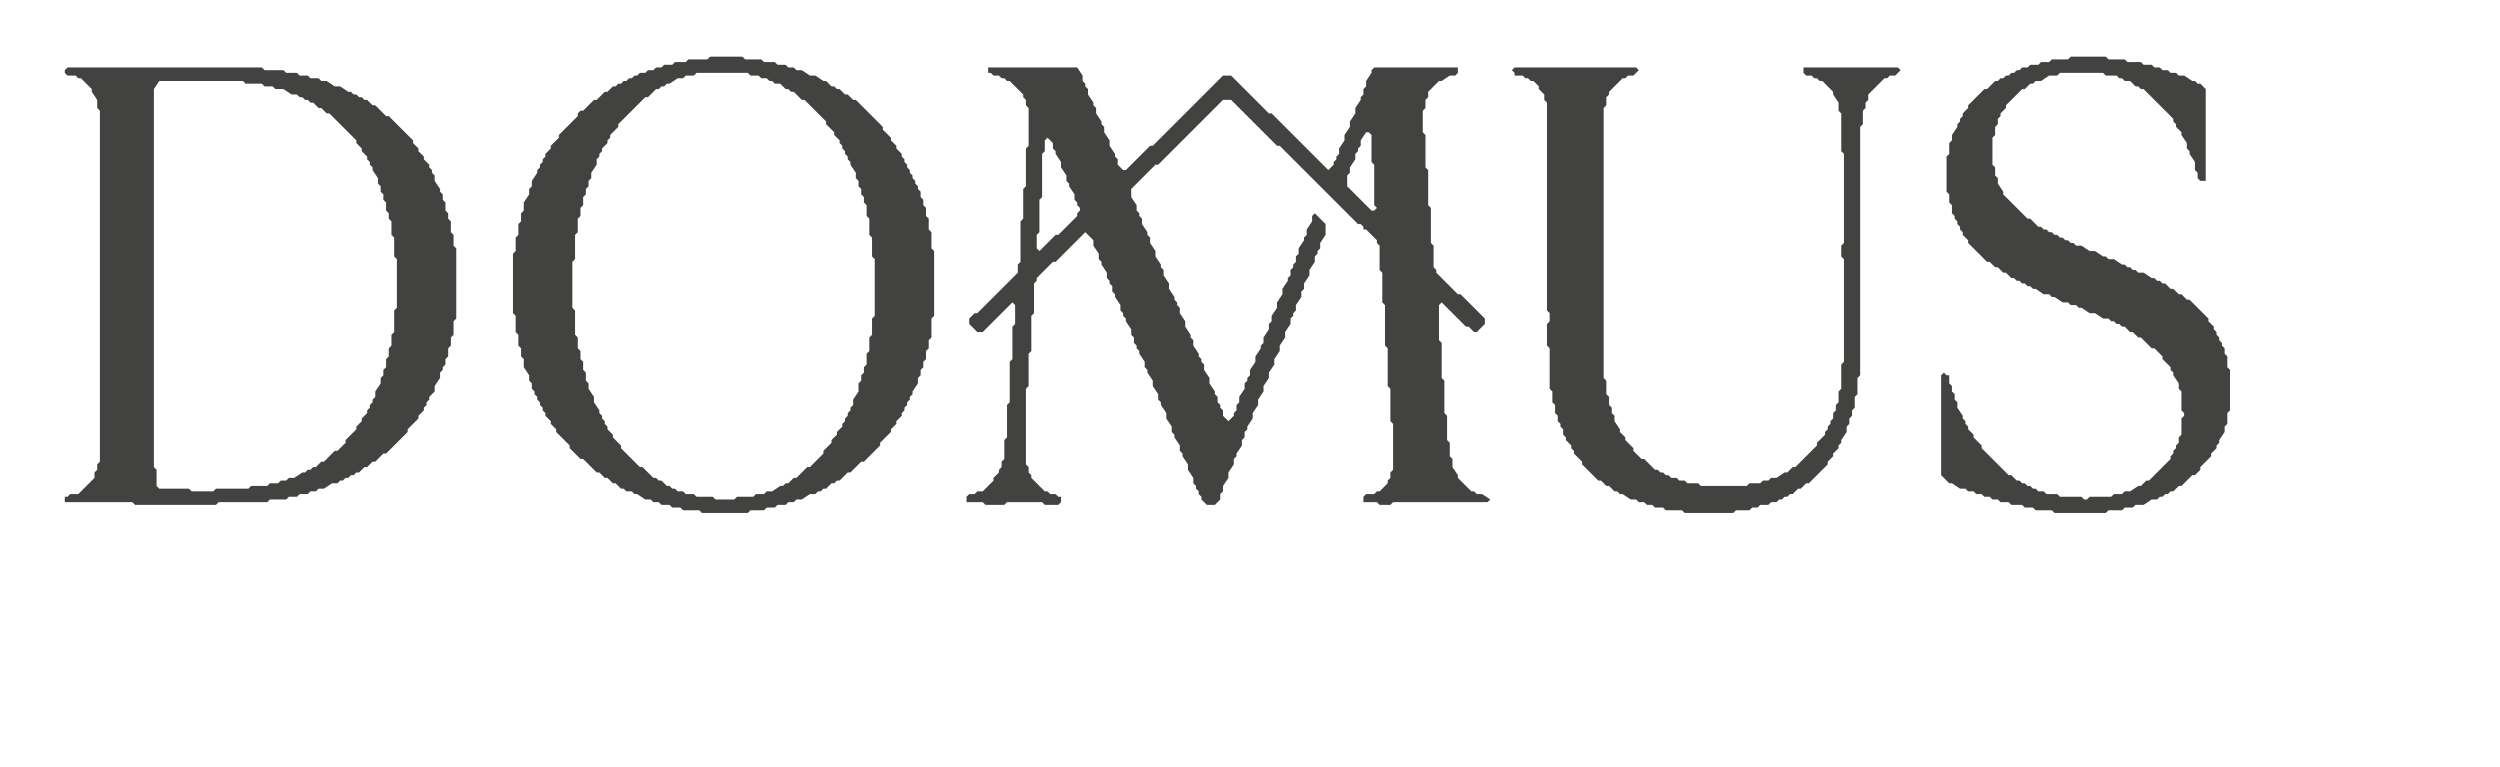
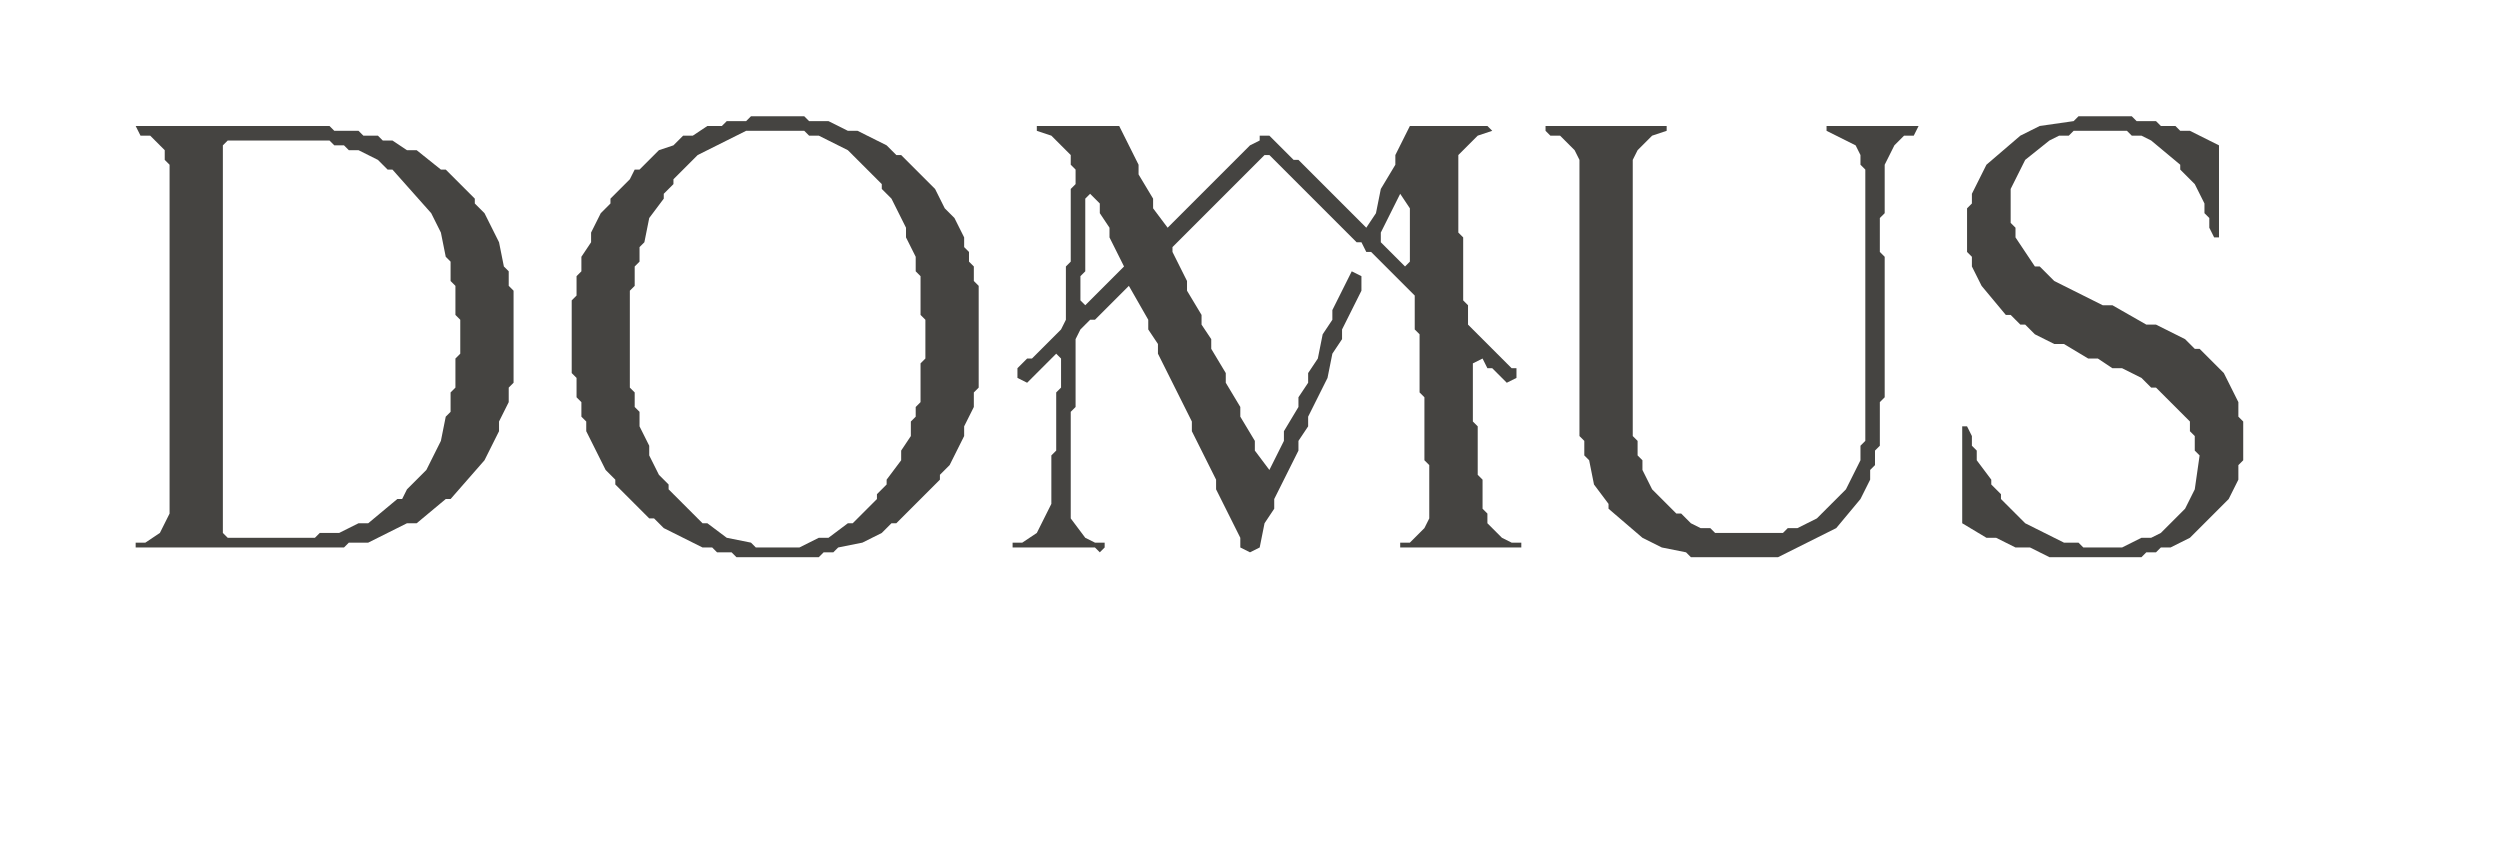
- <svg xmlns="http://www.w3.org/2000/svg" viewBox="0 0 926 284" width="926" height="284" role="img" aria-label="DOMUS logo">
-   <path d="M 388.00 51.00 L 390.00 53.00 L 390.00 55.00 L 391.00 56.00 L 391.00 57.00 L 393.00 60.00 L 393.00 62.00 L 395.00 65.00 L 395.00 67.00 L 396.00 68.00 L 396.00 69.00 L 398.00 72.00 L 398.00 74.00 L 399.00 75.00 L 399.00 76.00 L 400.00 77.00 L 400.00 78.00 L 399.00 79.00 L 399.00 80.00 L 392.00 87.00 L 391.00 87.00 L 385.00 93.00 L 384.00 92.00 L 384.00 87.00 L 385.00 86.00 L 385.00 74.00 L 386.00 73.00 L 386.00 57.00 L 387.00 56.00 L 387.00 52.00 Z M 506.00 49.00 L 507.00 49.00 L 508.00 50.00 L 508.00 60.00 L 509.00 61.00 L 509.00 76.00 L 510.00 77.00 L 509.00 78.00 L 508.00 78.00 L 499.00 69.00 L 499.00 65.00 L 500.00 64.00 L 500.00 62.00 L 502.00 59.00 L 502.00 57.00 L 503.00 56.00 L 503.00 55.00 L 504.00 54.00 L 504.00 52.00 Z M 59.00 30.00 L 90.00 30.00 L 91.00 31.00 L 97.00 31.00 L 98.00 32.00 L 101.00 32.00 L 102.00 33.00 L 105.00 33.00 L 108.00 35.00 L 110.00 35.00 L 111.00 36.00 L 112.00 36.00 L 113.00 37.00 L 114.00 37.00 L 115.00 38.00 L 116.00 38.00 L 118.00 40.00 L 119.00 40.00 L 121.00 42.00 L 122.00 42.00 L 132.00 52.00 L 132.00 53.00 L 134.00 55.00 L 134.00 56.00 L 136.00 58.00 L 136.00 59.00 L 137.00 60.00 L 137.00 61.00 L 138.00 62.00 L 138.00 63.00 L 140.00 66.00 L 140.00 68.00 L 141.00 69.00 L 141.00 71.00 L 142.00 72.00 L 142.00 74.00 L 143.00 75.00 L 143.00 78.00 L 144.00 79.00 L 144.00 81.00 L 145.00 82.00 L 145.00 87.00 L 146.00 88.00 L 146.00 95.00 L 147.00 96.00 L 147.00 114.00 L 146.00 115.00 L 146.00 123.00 L 145.00 124.00 L 145.00 128.00 L 144.00 129.00 L 144.00 132.00 L 143.00 133.00 L 143.00 136.00 L 142.00 137.00 L 142.00 139.00 L 141.00 140.00 L 141.00 142.00 L 139.00 145.00 L 139.00 147.00 L 138.00 148.00 L 138.00 149.00 L 137.00 150.00 L 137.00 151.00 L 136.00 152.00 L 136.00 153.00 L 134.00 155.00 L 134.00 156.00 L 132.00 158.00 L 132.00 159.00 L 128.00 163.00 L 128.00 164.00 L 125.00 167.00 L 124.00 167.00 L 120.00 171.00 L 119.00 171.00 L 117.00 173.00 L 116.00 173.00 L 115.00 174.00 L 114.00 174.00 L 113.00 175.00 L 112.00 175.00 L 109.00 177.00 L 107.00 177.00 L 106.00 178.00 L 104.00 178.00 L 103.00 179.00 L 100.00 179.00 L 99.00 180.00 L 93.00 180.00 L 92.00 181.00 L 80.00 181.00 L 79.00 182.00 L 71.00 182.00 L 70.00 181.00 L 59.00 181.00 L 58.00 180.00 L 58.00 174.00 L 57.00 173.00 L 57.00 33.00 Z M 258.00 27.00 L 277.00 27.00 L 278.00 28.00 L 281.00 28.00 L 282.00 29.00 L 284.00 29.00 L 285.00 30.00 L 286.00 30.00 L 287.00 31.00 L 289.00 31.00 L 291.00 33.00 L 292.00 33.00 L 293.00 34.00 L 294.00 34.00 L 297.00 37.00 L 298.00 37.00 L 306.00 45.00 L 306.00 46.00 L 309.00 49.00 L 309.00 50.00 L 311.00 52.00 L 311.00 53.00 L 312.00 54.00 L 312.00 55.00 L 313.00 56.00 L 313.00 57.00 L 314.00 58.00 L 314.00 59.00 L 315.00 60.00 L 315.00 61.00 L 317.00 64.00 L 317.00 66.00 L 318.00 67.00 L 318.00 69.00 L 319.00 70.00 L 319.00 72.00 L 320.00 73.00 L 320.00 75.00 L 321.00 76.00 L 321.00 80.00 L 322.00 81.00 L 322.00 87.00 L 323.00 88.00 L 323.00 95.00 L 324.00 96.00 L 324.00 117.00 L 323.00 118.00 L 323.00 124.00 L 322.00 125.00 L 322.00 130.00 L 321.00 131.00 L 321.00 135.00 L 320.00 136.00 L 320.00 138.00 L 319.00 139.00 L 319.00 141.00 L 318.00 142.00 L 318.00 145.00 L 316.00 148.00 L 316.00 150.00 L 315.00 151.00 L 315.00 152.00 L 314.00 153.00 L 314.00 154.00 L 313.00 155.00 L 313.00 156.00 L 312.00 157.00 L 312.00 158.00 L 310.00 160.00 L 310.00 161.00 L 308.00 163.00 L 308.00 164.00 L 305.00 167.00 L 305.00 168.00 L 300.00 173.00 L 299.00 173.00 L 295.00 177.00 L 294.00 177.00 L 292.00 179.00 L 291.00 179.00 L 290.00 180.00 L 289.00 180.00 L 286.00 182.00 L 284.00 182.00 L 283.00 183.00 L 280.00 183.00 L 279.00 184.00 L 273.00 184.00 L 272.00 185.00 L 265.00 185.00 L 264.00 184.00 L 258.00 184.00 L 257.00 183.00 L 254.00 183.00 L 253.00 182.00 L 251.00 182.00 L 250.00 181.00 L 249.00 181.00 L 248.00 180.00 L 247.00 180.00 L 245.00 178.00 L 244.00 178.00 L 243.00 177.00 L 242.00 177.00 L 238.00 173.00 L 237.00 173.00 L 230.00 166.00 L 230.00 165.00 L 227.00 162.00 L 227.00 161.00 L 225.00 159.00 L 225.00 158.00 L 224.00 157.00 L 224.00 156.00 L 223.00 155.00 L 223.00 154.00 L 222.00 153.00 L 222.00 152.00 L 220.00 149.00 L 220.00 147.00 L 218.00 144.00 L 218.00 142.00 L 217.00 141.00 L 217.00 138.00 L 216.00 137.00 L 216.00 134.00 L 215.00 133.00 L 215.00 130.00 L 214.00 129.00 L 214.00 125.00 L 213.00 124.00 L 213.00 115.00 L 212.00 114.00 L 212.00 97.00 L 213.00 96.00 L 213.00 87.00 L 214.00 86.00 L 214.00 81.00 L 215.00 80.00 L 215.00 77.00 L 216.00 76.00 L 216.00 73.00 L 217.00 72.00 L 217.00 70.00 L 218.00 69.00 L 218.00 67.00 L 219.00 66.00 L 219.00 64.00 L 221.00 61.00 L 221.00 59.00 L 222.00 58.00 L 222.00 57.00 L 223.00 56.00 L 223.00 55.00 L 225.00 53.00 L 225.00 52.00 L 226.00 51.00 L 226.00 50.00 L 229.00 47.00 L 229.00 46.00 L 239.00 36.00 L 240.00 36.00 L 243.00 33.00 L 244.00 33.00 L 245.00 32.00 L 246.00 32.00 L 247.00 31.00 L 248.00 31.00 L 251.00 29.00 L 253.00 29.00 L 254.00 28.00 L 257.00 28.00 Z M 561.00 25.00 L 560.00 26.00 L 561.00 27.00 L 561.00 28.00 L 564.00 28.00 L 565.00 29.00 L 566.00 29.00 L 567.00 30.00 L 568.00 30.00 L 570.00 32.00 L 570.00 33.00 L 572.00 35.00 L 572.00 37.00 L 573.00 38.00 L 573.00 115.00 L 574.00 116.00 L 574.00 119.00 L 573.00 120.00 L 573.00 128.00 L 574.00 129.00 L 574.00 144.00 L 575.00 145.00 L 575.00 149.00 L 576.00 150.00 L 576.00 153.00 L 577.00 154.00 L 577.00 156.00 L 578.00 157.00 L 578.00 158.00 L 579.00 159.00 L 579.00 161.00 L 580.00 162.00 L 580.00 163.00 L 582.00 165.00 L 582.00 166.00 L 583.00 167.00 L 583.00 168.00 L 586.00 171.00 L 586.00 172.00 L 592.00 178.00 L 593.00 178.00 L 595.00 180.00 L 596.00 180.00 L 598.00 182.00 L 599.00 182.00 L 600.00 183.00 L 601.00 183.00 L 604.00 185.00 L 606.00 185.00 L 607.00 186.00 L 609.00 186.00 L 610.00 187.00 L 612.00 187.00 L 613.00 188.00 L 616.00 188.00 L 617.00 189.00 L 623.00 189.00 L 624.00 190.00 L 642.00 190.00 L 643.00 189.00 L 648.00 189.00 L 649.00 188.00 L 651.00 188.00 L 652.00 187.00 L 655.00 187.00 L 656.00 186.00 L 658.00 186.00 L 659.00 185.00 L 660.00 185.00 L 661.00 184.00 L 662.00 184.00 L 663.00 183.00 L 664.00 183.00 L 666.00 181.00 L 667.00 181.00 L 669.00 179.00 L 670.00 179.00 L 677.00 172.00 L 677.00 171.00 L 679.00 169.00 L 679.00 168.00 L 681.00 166.00 L 681.00 165.00 L 682.00 164.00 L 682.00 163.00 L 684.00 160.00 L 684.00 158.00 L 685.00 157.00 L 685.00 155.00 L 686.00 154.00 L 686.00 152.00 L 687.00 151.00 L 687.00 147.00 L 688.00 146.00 L 688.00 140.00 L 689.00 139.00 L 689.00 47.00 L 690.00 46.00 L 690.00 41.00 L 691.00 40.00 L 691.00 38.00 L 692.00 37.00 L 692.00 35.00 L 698.00 29.00 L 699.00 29.00 L 700.00 28.00 L 702.00 28.00 L 704.00 26.00 L 703.00 25.00 L 668.00 25.00 L 668.00 27.00 L 669.00 28.00 L 671.00 28.00 L 672.00 29.00 L 673.00 29.00 L 674.00 30.00 L 675.00 30.00 L 679.00 34.00 L 679.00 35.00 L 681.00 38.00 L 681.00 41.00 L 682.00 42.00 L 682.00 56.00 L 683.00 57.00 L 683.00 90.00 L 682.00 91.00 L 682.00 95.00 L 683.00 96.00 L 683.00 134.00 L 682.00 135.00 L 682.00 144.00 L 681.00 145.00 L 681.00 149.00 L 680.00 150.00 L 680.00 152.00 L 679.00 153.00 L 679.00 155.00 L 678.00 156.00 L 678.00 157.00 L 677.00 158.00 L 677.00 159.00 L 676.00 160.00 L 676.00 161.00 L 673.00 164.00 L 673.00 165.00 L 665.00 173.00 L 664.00 173.00 L 662.00 175.00 L 661.00 175.00 L 658.00 177.00 L 656.00 177.00 L 655.00 178.00 L 653.00 178.00 L 652.00 179.00 L 648.00 179.00 L 647.00 180.00 L 630.00 180.00 L 629.00 179.00 L 625.00 179.00 L 624.00 178.00 L 622.00 178.00 L 621.00 177.00 L 619.00 177.00 L 618.00 176.00 L 617.00 176.00 L 616.00 175.00 L 615.00 175.00 L 614.00 174.00 L 613.00 174.00 L 609.00 170.00 L 608.00 170.00 L 605.00 167.00 L 605.00 166.00 L 602.00 163.00 L 602.00 162.00 L 600.00 160.00 L 600.00 159.00 L 598.00 156.00 L 598.00 154.00 L 597.00 153.00 L 597.00 151.00 L 596.00 150.00 L 596.00 147.00 L 595.00 146.00 L 595.00 141.00 L 594.00 140.00 L 594.00 40.00 L 595.00 39.00 L 595.00 36.00 L 596.00 35.00 L 596.00 34.00 L 601.00 29.00 L 602.00 29.00 L 603.00 28.00 L 605.00 28.00 L 607.00 26.00 L 606.00 25.00 Z M 366.00 25.00 L 366.00 27.00 L 367.00 27.00 L 368.00 28.00 L 370.00 28.00 L 371.00 29.00 L 372.00 29.00 L 373.00 30.00 L 374.00 30.00 L 379.00 35.00 L 379.00 36.00 L 380.00 37.00 L 380.00 39.00 L 381.00 40.00 L 381.00 54.00 L 380.00 55.00 L 380.00 69.00 L 379.00 70.00 L 379.00 81.00 L 378.00 82.00 L 378.00 97.00 L 377.00 98.00 L 377.00 101.00 L 362.00 116.00 L 361.00 116.00 L 359.00 118.00 L 359.00 120.00 L 362.00 123.00 L 364.00 123.00 L 375.00 112.00 L 376.00 113.00 L 376.00 120.00 L 375.00 121.00 L 375.00 133.00 L 374.00 134.00 L 374.00 149.00 L 373.00 150.00 L 373.00 162.00 L 372.00 163.00 L 372.00 170.00 L 371.00 171.00 L 371.00 173.00 L 370.00 174.00 L 370.00 175.00 L 368.00 177.00 L 368.00 178.00 L 364.00 182.00 L 362.00 182.00 L 361.00 183.00 L 359.00 183.00 L 358.00 184.00 L 358.00 186.00 L 364.00 186.00 L 365.00 187.00 L 372.00 187.00 L 373.00 186.00 L 386.00 186.00 L 387.00 187.00 L 392.00 187.00 L 393.00 186.00 L 393.00 184.00 L 392.00 184.00 L 391.00 183.00 L 389.00 183.00 L 388.00 182.00 L 387.00 182.00 L 382.00 177.00 L 382.00 176.00 L 381.00 175.00 L 381.00 173.00 L 380.00 172.00 L 380.00 144.00 L 381.00 143.00 L 381.00 131.00 L 382.00 130.00 L 382.00 117.00 L 383.00 116.00 L 383.00 105.00 L 384.00 104.00 L 384.00 103.00 L 390.00 97.00 L 391.00 97.00 L 402.00 86.00 L 405.00 89.00 L 405.00 91.00 L 407.00 94.00 L 407.00 96.00 L 408.00 97.00 L 408.00 98.00 L 410.00 101.00 L 410.00 103.00 L 411.00 104.00 L 411.00 105.00 L 412.00 106.00 L 412.00 108.00 L 413.00 109.00 L 413.00 110.00 L 415.00 113.00 L 415.00 115.00 L 416.00 116.00 L 416.00 117.00 L 417.00 118.00 L 417.00 119.00 L 419.00 122.00 L 419.00 124.00 L 420.00 125.00 L 420.00 127.00 L 421.00 128.00 L 421.00 129.00 L 422.00 130.00 L 422.00 131.00 L 424.00 134.00 L 424.00 136.00 L 425.00 137.00 L 425.00 138.00 L 427.00 141.00 L 427.00 143.00 L 429.00 146.00 L 429.00 148.00 L 430.00 149.00 L 430.00 150.00 L 432.00 153.00 L 432.00 155.00 L 434.00 158.00 L 434.00 160.00 L 435.00 161.00 L 435.00 162.00 L 437.00 165.00 L 437.00 167.00 L 438.00 168.00 L 438.00 169.00 L 440.00 172.00 L 440.00 174.00 L 442.00 177.00 L 442.00 179.00 L 443.00 180.00 L 443.00 181.00 L 444.00 182.00 L 444.00 183.00 L 445.00 184.00 L 445.00 185.00 L 447.00 187.00 L 450.00 187.00 L 452.00 185.00 L 452.00 183.00 L 453.00 182.00 L 453.00 180.00 L 455.00 177.00 L 455.00 175.00 L 457.00 172.00 L 457.00 170.00 L 458.00 169.00 L 458.00 168.00 L 460.00 165.00 L 460.00 163.00 L 461.00 162.00 L 461.00 160.00 L 462.00 159.00 L 462.00 158.00 L 464.00 155.00 L 464.00 153.00 L 466.00 150.00 L 466.00 148.00 L 468.00 145.00 L 468.00 143.00 L 470.00 140.00 L 470.00 138.00 L 472.00 135.00 L 472.00 133.00 L 474.00 130.00 L 474.00 128.00 L 476.00 125.00 L 476.00 123.00 L 478.00 120.00 L 478.00 118.00 L 479.00 117.00 L 479.00 116.00 L 480.00 115.00 L 480.00 113.00 L 482.00 110.00 L 482.00 108.00 L 483.00 107.00 L 483.00 105.00 L 485.00 102.00 L 485.00 100.00 L 487.00 97.00 L 487.00 95.00 L 488.00 94.00 L 488.00 93.00 L 489.00 92.00 L 489.00 90.00 L 491.00 87.00 L 491.00 83.00 L 487.00 79.00 L 486.00 80.00 L 486.00 82.00 L 484.00 85.00 L 484.00 87.00 L 483.00 88.00 L 483.00 89.00 L 481.00 92.00 L 481.00 94.00 L 480.00 95.00 L 480.00 97.00 L 479.00 98.00 L 479.00 99.00 L 478.00 100.00 L 478.00 102.00 L 477.00 103.00 L 477.00 104.00 L 475.00 107.00 L 475.00 109.00 L 473.00 112.00 L 473.00 114.00 L 471.00 117.00 L 471.00 119.00 L 470.00 120.00 L 470.00 122.00 L 468.00 125.00 L 468.00 127.00 L 467.00 128.00 L 467.00 129.00 L 465.00 132.00 L 465.00 134.00 L 463.00 137.00 L 463.00 139.00 L 462.00 140.00 L 462.00 141.00 L 461.00 142.00 L 461.00 144.00 L 459.00 147.00 L 459.00 149.00 L 458.00 150.00 L 458.00 152.00 L 457.00 153.00 L 457.00 154.00 L 455.00 156.00 L 453.00 154.00 L 453.00 152.00 L 452.00 151.00 L 452.00 150.00 L 451.00 149.00 L 451.00 147.00 L 450.00 146.00 L 450.00 145.00 L 448.00 142.00 L 448.00 140.00 L 446.00 137.00 L 446.00 135.00 L 445.00 134.00 L 445.00 133.00 L 444.00 132.00 L 444.00 131.00 L 442.00 128.00 L 442.00 126.00 L 441.00 125.00 L 441.00 124.00 L 439.00 121.00 L 439.00 119.00 L 437.00 116.00 L 437.00 114.00 L 436.00 113.00 L 436.00 112.00 L 435.00 111.00 L 435.00 110.00 L 433.00 107.00 L 433.00 105.00 L 431.00 102.00 L 431.00 100.00 L 430.00 99.00 L 430.00 98.00 L 428.00 95.00 L 428.00 93.00 L 426.00 90.00 L 426.00 88.00 L 425.00 87.00 L 425.00 86.00 L 423.00 83.00 L 423.00 81.00 L 422.00 80.00 L 422.00 79.00 L 421.00 78.00 L 421.00 76.00 L 419.00 73.00 L 419.00 70.00 L 428.00 61.00 L 429.00 61.00 L 453.00 37.00 L 456.00 37.00 L 473.00 54.00 L 474.00 54.00 L 503.00 83.00 L 504.00 83.00 L 505.00 84.00 L 505.00 85.00 L 506.00 85.00 L 510.00 89.00 L 510.00 90.00 L 511.00 91.00 L 511.00 100.00 L 512.00 101.00 L 512.00 112.00 L 513.00 113.00 L 513.00 128.00 L 514.00 129.00 L 514.00 143.00 L 515.00 144.00 L 515.00 156.00 L 516.00 157.00 L 516.00 174.00 L 515.00 175.00 L 515.00 177.00 L 514.00 178.00 L 514.00 179.00 L 511.00 182.00 L 510.00 182.00 L 509.00 183.00 L 506.00 183.00 L 505.00 184.00 L 505.00 186.00 L 510.00 186.00 L 511.00 187.00 L 515.00 187.00 L 516.00 186.00 L 551.00 186.00 L 552.00 185.00 L 549.00 183.00 L 547.00 183.00 L 546.00 182.00 L 545.00 182.00 L 540.00 177.00 L 540.00 176.00 L 538.00 173.00 L 538.00 170.00 L 537.00 169.00 L 537.00 164.00 L 536.00 163.00 L 536.00 154.00 L 535.00 153.00 L 535.00 141.00 L 534.00 140.00 L 534.00 127.00 L 533.00 126.00 L 533.00 113.00 L 534.00 112.00 L 543.00 121.00 L 544.00 121.00 L 546.00 123.00 L 547.00 123.00 L 550.00 120.00 L 550.00 118.00 L 541.00 109.00 L 540.00 109.00 L 532.00 101.00 L 532.00 100.00 L 531.00 99.00 L 531.00 91.00 L 530.00 90.00 L 530.00 77.00 L 529.00 76.00 L 529.00 63.00 L 528.00 62.00 L 528.00 50.00 L 527.00 49.00 L 527.00 41.00 L 528.00 40.00 L 528.00 37.00 L 529.00 36.00 L 529.00 34.00 L 533.00 30.00 L 534.00 30.00 L 537.00 28.00 L 539.00 28.00 L 540.00 27.00 L 540.00 25.00 L 509.00 25.00 L 508.00 26.00 L 508.00 27.00 L 506.00 30.00 L 506.00 32.00 L 505.00 33.00 L 505.00 35.00 L 504.00 36.00 L 504.00 37.00 L 502.00 40.00 L 502.00 42.00 L 500.00 45.00 L 500.00 47.00 L 498.00 50.00 L 498.00 52.00 L 496.00 55.00 L 496.00 57.00 L 495.00 58.00 L 495.00 59.00 L 494.00 60.00 L 494.00 61.00 L 492.00 63.00 L 471.00 42.00 L 470.00 42.00 L 456.00 28.00 L 453.00 28.00 L 427.00 54.00 L 426.00 54.00 L 417.00 63.00 L 416.00 63.00 L 414.00 61.00 L 414.00 59.00 L 413.00 58.00 L 413.00 57.00 L 411.00 54.00 L 411.00 52.00 L 409.00 49.00 L 409.00 47.00 L 408.00 46.00 L 408.00 45.00 L 406.00 42.00 L 406.00 40.00 L 405.00 39.00 L 405.00 38.00 L 403.00 35.00 L 403.00 33.00 L 402.00 32.00 L 402.00 31.00 L 401.00 30.00 L 401.00 28.00 L 399.00 25.00 Z M 25.00 25.00 L 24.00 26.00 L 24.00 27.00 L 25.00 28.00 L 28.00 28.00 L 29.00 29.00 L 30.00 29.00 L 34.00 33.00 L 34.00 34.00 L 36.00 37.00 L 36.00 40.00 L 37.00 41.00 L 37.00 171.00 L 36.00 172.00 L 36.00 174.00 L 35.00 175.00 L 35.00 177.00 L 29.00 183.00 L 26.00 183.00 L 25.00 184.00 L 24.00 184.00 L 24.00 186.00 L 49.00 186.00 L 50.00 187.00 L 80.00 187.00 L 81.00 186.00 L 99.00 186.00 L 100.00 185.00 L 106.00 185.00 L 107.00 184.00 L 110.00 184.00 L 111.00 183.00 L 114.00 183.00 L 115.00 182.00 L 117.00 182.00 L 118.00 181.00 L 120.00 181.00 L 123.00 179.00 L 125.00 179.00 L 126.00 178.00 L 127.00 178.00 L 128.00 177.00 L 129.00 177.00 L 130.00 176.00 L 131.00 176.00 L 132.00 175.00 L 133.00 175.00 L 135.00 173.00 L 136.00 173.00 L 138.00 171.00 L 139.00 171.00 L 142.00 168.00 L 143.00 168.00 L 151.00 160.00 L 151.00 159.00 L 155.00 155.00 L 155.00 154.00 L 157.00 152.00 L 157.00 151.00 L 158.00 150.00 L 158.00 149.00 L 159.00 148.00 L 159.00 147.00 L 161.00 145.00 L 161.00 143.00 L 163.00 140.00 L 163.00 138.00 L 164.00 137.00 L 164.00 136.00 L 165.00 135.00 L 165.00 133.00 L 166.00 132.00 L 166.00 129.00 L 167.00 128.00 L 167.00 125.00 L 168.00 124.00 L 168.00 119.00 L 169.00 118.00 L 169.00 92.00 L 168.00 91.00 L 168.00 87.00 L 167.00 86.00 L 167.00 82.00 L 166.00 81.00 L 166.00 79.00 L 165.00 78.00 L 165.00 75.00 L 164.00 74.00 L 164.00 72.00 L 163.00 71.00 L 163.00 70.00 L 161.00 67.00 L 161.00 65.00 L 160.00 64.00 L 160.00 63.00 L 159.00 62.00 L 159.00 61.00 L 157.00 59.00 L 157.00 58.00 L 155.00 56.00 L 155.00 55.00 L 153.00 53.00 L 153.00 52.00 L 144.00 43.00 L 143.00 43.00 L 139.00 39.00 L 138.00 39.00 L 136.00 37.00 L 135.00 37.00 L 134.00 36.00 L 133.00 36.00 L 132.00 35.00 L 131.00 35.00 L 130.00 34.00 L 129.00 34.00 L 126.00 32.00 L 124.00 32.00 L 121.00 30.00 L 119.00 30.00 L 118.00 29.00 L 115.00 29.00 L 114.00 28.00 L 111.00 28.00 L 110.00 27.00 L 106.00 27.00 L 105.00 26.00 L 98.00 26.00 L 97.00 25.00 Z M 767.00 21.00 L 766.00 22.00 L 760.00 22.00 L 759.00 23.00 L 756.00 23.00 L 755.00 24.00 L 752.00 24.00 L 751.00 25.00 L 749.00 25.00 L 748.00 26.00 L 747.00 26.00 L 746.00 27.00 L 745.00 27.00 L 744.00 28.00 L 743.00 28.00 L 742.00 29.00 L 741.00 29.00 L 740.00 30.00 L 739.00 30.00 L 736.00 33.00 L 735.00 33.00 L 729.00 39.00 L 729.00 40.00 L 727.00 42.00 L 727.00 43.00 L 726.00 44.00 L 726.00 45.00 L 725.00 46.00 L 725.00 47.00 L 723.00 50.00 L 723.00 52.00 L 722.00 53.00 L 722.00 57.00 L 721.00 58.00 L 721.00 71.00 L 722.00 72.00 L 722.00 75.00 L 723.00 76.00 L 723.00 79.00 L 724.00 80.00 L 724.00 81.00 L 725.00 82.00 L 725.00 83.00 L 726.00 84.00 L 726.00 85.00 L 727.00 86.00 L 727.00 87.00 L 729.00 89.00 L 729.00 90.00 L 736.00 97.00 L 737.00 97.00 L 739.00 99.00 L 740.00 99.00 L 742.00 101.00 L 743.00 101.00 L 745.00 103.00 L 746.00 103.00 L 747.00 104.00 L 748.00 104.00 L 749.00 105.00 L 750.00 105.00 L 751.00 106.00 L 752.00 106.00 L 753.00 107.00 L 754.00 107.00 L 757.00 109.00 L 759.00 109.00 L 760.00 110.00 L 761.00 110.00 L 764.00 112.00 L 766.00 112.00 L 767.00 113.00 L 769.00 113.00 L 770.00 114.00 L 771.00 114.00 L 774.00 116.00 L 776.00 116.00 L 779.00 118.00 L 781.00 118.00 L 782.00 119.00 L 783.00 119.00 L 784.00 120.00 L 785.00 120.00 L 786.00 121.00 L 787.00 121.00 L 789.00 123.00 L 790.00 123.00 L 792.00 125.00 L 793.00 125.00 L 797.00 129.00 L 798.00 129.00 L 801.00 132.00 L 801.00 133.00 L 804.00 136.00 L 804.00 137.00 L 805.00 138.00 L 805.00 139.00 L 807.00 142.00 L 807.00 144.00 L 808.00 145.00 L 808.00 152.00 L 809.00 153.00 L 809.00 154.00 L 808.00 155.00 L 808.00 161.00 L 807.00 162.00 L 807.00 164.00 L 806.00 165.00 L 806.00 166.00 L 805.00 167.00 L 805.00 168.00 L 804.00 169.00 L 804.00 170.00 L 796.00 178.00 L 795.00 178.00 L 793.00 180.00 L 792.00 180.00 L 789.00 182.00 L 787.00 182.00 L 786.00 183.00 L 783.00 183.00 L 782.00 184.00 L 774.00 184.00 L 773.00 185.00 L 772.00 185.00 L 771.00 184.00 L 763.00 184.00 L 762.00 183.00 L 758.00 183.00 L 757.00 182.00 L 755.00 182.00 L 754.00 181.00 L 753.00 181.00 L 752.00 180.00 L 751.00 180.00 L 750.00 179.00 L 749.00 179.00 L 748.00 178.00 L 747.00 178.00 L 745.00 176.00 L 744.00 176.00 L 734.00 166.00 L 734.00 165.00 L 731.00 162.00 L 731.00 161.00 L 729.00 159.00 L 729.00 158.00 L 728.00 157.00 L 728.00 156.00 L 727.00 155.00 L 727.00 154.00 L 725.00 151.00 L 725.00 149.00 L 724.00 148.00 L 724.00 146.00 L 723.00 145.00 L 723.00 143.00 L 722.00 142.00 L 722.00 139.00 L 721.00 139.00 L 720.00 138.00 L 719.00 139.00 L 719.00 176.00 L 722.00 179.00 L 723.00 179.00 L 726.00 181.00 L 728.00 181.00 L 729.00 182.00 L 731.00 182.00 L 732.00 183.00 L 734.00 183.00 L 735.00 184.00 L 737.00 184.00 L 738.00 185.00 L 740.00 185.00 L 741.00 186.00 L 744.00 186.00 L 745.00 187.00 L 749.00 187.00 L 750.00 188.00 L 753.00 188.00 L 754.00 189.00 L 760.00 189.00 L 761.00 190.00 L 780.00 190.00 L 781.00 189.00 L 786.00 189.00 L 787.00 188.00 L 790.00 188.00 L 791.00 187.00 L 794.00 187.00 L 797.00 185.00 L 799.00 185.00 L 800.00 184.00 L 801.00 184.00 L 802.00 183.00 L 803.00 183.00 L 804.00 182.00 L 805.00 182.00 L 807.00 180.00 L 808.00 180.00 L 812.00 176.00 L 813.00 176.00 L 815.00 174.00 L 815.00 173.00 L 819.00 169.00 L 819.00 168.00 L 821.00 166.00 L 821.00 165.00 L 822.00 164.00 L 822.00 163.00 L 824.00 160.00 L 824.00 158.00 L 825.00 157.00 L 825.00 153.00 L 826.00 152.00 L 826.00 137.00 L 825.00 136.00 L 825.00 132.00 L 824.00 131.00 L 824.00 129.00 L 823.00 128.00 L 823.00 127.00 L 822.00 126.00 L 822.00 125.00 L 821.00 124.00 L 821.00 123.00 L 820.00 122.00 L 820.00 121.00 L 818.00 119.00 L 818.00 118.00 L 811.00 111.00 L 810.00 111.00 L 808.00 109.00 L 807.00 109.00 L 805.00 107.00 L 804.00 107.00 L 802.00 105.00 L 801.00 105.00 L 800.00 104.00 L 799.00 104.00 L 798.00 103.00 L 797.00 103.00 L 794.00 101.00 L 792.00 101.00 L 791.00 100.00 L 790.00 100.00 L 789.00 99.00 L 788.00 99.00 L 787.00 98.00 L 786.00 98.00 L 783.00 96.00 L 781.00 96.00 L 780.00 95.00 L 779.00 95.00 L 776.00 93.00 L 774.00 93.00 L 771.00 91.00 L 769.00 91.00 L 768.00 90.00 L 767.00 90.00 L 766.00 89.00 L 765.00 89.00 L 764.00 88.00 L 763.00 88.00 L 762.00 87.00 L 761.00 87.00 L 760.00 86.00 L 759.00 86.00 L 758.00 85.00 L 757.00 85.00 L 756.00 84.00 L 755.00 84.00 L 752.00 81.00 L 751.00 81.00 L 742.00 72.00 L 742.00 71.00 L 740.00 68.00 L 740.00 66.00 L 739.00 65.00 L 739.00 62.00 L 738.00 61.00 L 738.00 51.00 L 739.00 50.00 L 739.00 47.00 L 740.00 46.00 L 740.00 44.00 L 741.00 43.00 L 741.00 42.00 L 743.00 40.00 L 743.00 39.00 L 749.00 33.00 L 750.00 33.00 L 752.00 31.00 L 753.00 31.00 L 754.00 30.00 L 756.00 30.00 L 759.00 28.00 L 762.00 28.00 L 763.00 27.00 L 779.00 27.00 L 780.00 28.00 L 784.00 28.00 L 785.00 29.00 L 786.00 29.00 L 787.00 30.00 L 789.00 30.00 L 791.00 32.00 L 792.00 32.00 L 793.00 33.00 L 794.00 33.00 L 805.00 44.00 L 805.00 45.00 L 806.00 46.00 L 806.00 47.00 L 808.00 49.00 L 808.00 50.00 L 810.00 53.00 L 810.00 55.00 L 811.00 56.00 L 811.00 57.00 L 813.00 60.00 L 813.00 63.00 L 814.00 64.00 L 814.00 66.00 L 815.00 67.00 L 817.00 67.00 L 817.00 33.00 L 815.00 31.00 L 814.00 31.00 L 813.00 30.00 L 812.00 30.00 L 809.00 28.00 L 807.00 28.00 L 806.00 27.00 L 804.00 27.00 L 803.00 26.00 L 801.00 26.00 L 800.00 25.00 L 798.00 25.00 L 797.00 24.00 L 794.00 24.00 L 793.00 23.00 L 788.00 23.00 L 787.00 22.00 L 781.00 22.00 L 780.00 21.00 Z M 263.00 21.00 L 262.00 22.00 L 255.00 22.00 L 254.00 23.00 L 250.00 23.00 L 249.00 24.00 L 246.00 24.00 L 245.00 25.00 L 243.00 25.00 L 242.00 26.00 L 240.00 26.00 L 239.00 27.00 L 237.00 27.00 L 236.00 28.00 L 235.00 28.00 L 234.00 29.00 L 233.00 29.00 L 232.00 30.00 L 231.00 30.00 L 230.00 31.00 L 229.00 31.00 L 228.00 32.00 L 227.00 32.00 L 225.00 34.00 L 224.00 34.00 L 221.00 37.00 L 220.00 37.00 L 216.00 41.00 L 215.00 41.00 L 214.00 42.00 L 214.00 43.00 L 207.00 50.00 L 207.00 51.00 L 204.00 54.00 L 204.00 55.00 L 202.00 57.00 L 202.00 58.00 L 201.00 59.00 L 201.00 60.00 L 200.00 61.00 L 200.00 62.00 L 199.00 63.00 L 199.00 64.00 L 197.00 67.00 L 197.00 69.00 L 196.00 70.00 L 196.00 72.00 L 194.00 75.00 L 194.00 78.00 L 193.00 79.00 L 193.00 82.00 L 192.00 83.00 L 192.00 87.00 L 191.00 88.00 L 191.00 93.00 L 190.00 94.00 L 190.00 116.00 L 191.00 117.00 L 191.00 123.00 L 192.00 124.00 L 192.00 128.00 L 193.00 129.00 L 193.00 132.00 L 194.00 133.00 L 194.00 136.00 L 196.00 139.00 L 196.00 141.00 L 197.00 142.00 L 197.00 144.00 L 198.00 145.00 L 198.00 146.00 L 199.00 147.00 L 199.00 148.00 L 200.00 149.00 L 200.00 150.00 L 201.00 151.00 L 201.00 152.00 L 202.00 153.00 L 202.00 154.00 L 204.00 156.00 L 204.00 157.00 L 206.00 159.00 L 206.00 160.00 L 211.00 165.00 L 211.00 166.00 L 215.00 170.00 L 216.00 170.00 L 221.00 175.00 L 222.00 175.00 L 224.00 177.00 L 225.00 177.00 L 227.00 179.00 L 228.00 179.00 L 230.00 181.00 L 231.00 181.00 L 232.00 182.00 L 234.00 182.00 L 235.00 183.00 L 236.00 183.00 L 239.00 185.00 L 241.00 185.00 L 242.00 186.00 L 244.00 186.00 L 245.00 187.00 L 248.00 187.00 L 249.00 188.00 L 252.00 188.00 L 253.00 189.00 L 259.00 189.00 L 260.00 190.00 L 277.00 190.00 L 278.00 189.00 L 283.00 189.00 L 284.00 188.00 L 287.00 188.00 L 288.00 187.00 L 291.00 187.00 L 292.00 186.00 L 294.00 186.00 L 295.00 185.00 L 297.00 185.00 L 300.00 183.00 L 302.00 183.00 L 303.00 182.00 L 304.00 182.00 L 305.00 181.00 L 306.00 181.00 L 308.00 179.00 L 309.00 179.00 L 310.00 178.00 L 311.00 178.00 L 314.00 175.00 L 315.00 175.00 L 319.00 171.00 L 320.00 171.00 L 326.00 165.00 L 326.00 164.00 L 330.00 160.00 L 330.00 159.00 L 332.00 157.00 L 332.00 156.00 L 334.00 154.00 L 334.00 153.00 L 335.00 152.00 L 335.00 151.00 L 336.00 150.00 L 336.00 149.00 L 337.00 148.00 L 337.00 147.00 L 338.00 146.00 L 338.00 145.00 L 340.00 142.00 L 340.00 140.00 L 341.00 139.00 L 341.00 137.00 L 342.00 136.00 L 342.00 134.00 L 343.00 133.00 L 343.00 130.00 L 344.00 129.00 L 344.00 126.00 L 345.00 125.00 L 345.00 118.00 L 346.00 117.00 L 346.00 93.00 L 345.00 92.00 L 345.00 86.00 L 344.00 85.00 L 344.00 81.00 L 343.00 80.00 L 343.00 77.00 L 342.00 76.00 L 342.00 74.00 L 341.00 73.00 L 341.00 71.00 L 340.00 70.00 L 340.00 69.00 L 339.00 68.00 L 339.00 67.00 L 338.00 66.00 L 338.00 65.00 L 337.00 64.00 L 337.00 63.00 L 336.00 62.00 L 336.00 61.00 L 335.00 60.00 L 335.00 59.00 L 334.00 58.00 L 334.00 57.00 L 332.00 55.00 L 332.00 54.00 L 330.00 52.00 L 330.00 51.00 L 327.00 48.00 L 327.00 47.00 L 317.00 37.00 L 316.00 37.00 L 314.00 35.00 L 313.00 35.00 L 311.00 33.00 L 310.00 33.00 L 309.00 32.00 L 308.00 32.00 L 306.00 30.00 L 305.00 30.00 L 302.00 28.00 L 300.00 28.00 L 297.00 26.00 L 295.00 26.00 L 294.00 25.00 L 292.00 25.00 L 291.00 24.00 L 288.00 24.00 L 287.00 23.00 L 283.00 23.00 L 282.00 22.00 L 276.00 22.00 L 275.00 21.00 Z" fill="#424241" fill-rule="evenodd" clip-rule="evenodd" />
+ <svg xmlns="http://www.w3.org/2000/svg" width="516" height="175" viewBox="0 0 516 175" role="img" aria-label="DOMUS logo">
+   <path d="M 319 26 L 319 27 L 320 28 L 322 28 L 325 31 L 326 33 L 326 90 L 327 91 L 327 94 L 328 95 L 329 100 L 332 104 L 332 105 L 339 111 L 343 113 L 348 114 L 349 115 L 367 115 L 379 109 L 384 103 L 386 99 L 386 97 L 387 96 L 387 93 L 388 92 L 388 83 L 389 82 L 389 53 L 388 52 L 388 45 L 389 44 L 389 34 L 391 30 L 393 28 L 395 28 L 396 26 L 377 26 L 377 27 L 383 30 L 384 32 L 384 34 L 385 35 L 385 91 L 384 92 L 384 95 L 381 101 L 375 107 L 371 109 L 369 109 L 368 110 L 354 110 L 353 109 L 351 109 L 349 108 L 347 106 L 346 106 L 341 101 L 339 97 L 339 95 L 338 94 L 338 91 L 337 90 L 337 33 L 338 31 L 341 28 L 344 27 L 344 26 Z M 214 26 L 214 27 L 217 28 L 221 32 L 221 34 L 222 35 L 222 38 L 221 39 L 221 54 L 220 55 L 220 66 L 219 68 L 213 74 L 212 74 L 210 76 L 210 78 L 212 79 L 218 73 L 219 74 L 219 80 L 218 81 L 218 93 L 217 94 L 217 104 L 214 110 L 211 112 L 209 112 L 209 113 L 226 113 L 227 114 L 228 113 L 228 112 L 226 112 L 224 111 L 221 107 L 221 85 L 222 84 L 222 70 L 223 68 L 225 66 L 226 66 L 233 59 L 237 66 L 237 68 L 239 71 L 239 73 L 246 87 L 246 89 L 251 99 L 251 101 L 256 111 L 256 113 L 258 114 L 260 113 L 261 108 L 263 105 L 263 103 L 268 93 L 268 91 L 270 88 L 270 86 L 274 78 L 275 73 L 277 70 L 277 68 L 281 60 L 281 57 L 279 56 L 275 64 L 275 66 L 273 69 L 272 74 L 270 77 L 270 79 L 268 82 L 268 84 L 265 89 L 265 91 L 262 97 L 259 93 L 259 91 L 256 86 L 256 84 L 253 79 L 253 77 L 250 72 L 250 70 L 248 67 L 248 65 L 245 60 L 245 58 L 242 52 L 242 51 L 261 32 L 262 32 L 280 50 L 281 50 L 282 52 L 283 52 L 292 61 L 292 68 L 293 69 L 293 81 L 294 82 L 294 95 L 295 96 L 295 107 L 294 109 L 291 112 L 289 112 L 289 113 L 314 113 L 314 112 L 312 112 L 310 111 L 307 108 L 307 106 L 306 105 L 306 99 L 305 98 L 305 88 L 304 87 L 304 75 L 306 74 L 307 76 L 308 76 L 311 79 L 313 78 L 313 76 L 312 76 L 303 67 L 303 63 L 302 62 L 302 49 L 301 48 L 301 32 L 305 28 L 308 27 L 307 26 L 291 26 L 288 32 L 288 34 L 285 39 L 284 44 L 282 47 L 268 33 L 267 33 L 262 28 L 260 28 L 260 29 L 258 30 L 241 47 L 238 43 L 238 41 L 235 36 L 235 34 L 231 26 Z M 289 40 L 291 43 L 291 54 L 290 55 L 285 50 L 285 48 Z M 225 40 L 227 42 L 227 44 L 229 47 L 229 49 L 232 55 L 224 63 L 223 62 L 223 57 L 224 56 L 224 41 Z M 28 26 L 29 28 L 31 28 L 34 31 L 34 33 L 35 34 L 35 106 L 33 110 L 30 112 L 28 112 L 28 113 L 71 113 L 72 112 L 76 112 L 84 108 L 86 108 L 92 103 L 93 103 L 100 95 L 103 89 L 103 87 L 105 83 L 105 80 L 106 79 L 106 60 L 105 59 L 105 56 L 104 55 L 103 50 L 100 44 L 98 42 L 98 41 L 92 35 L 91 35 L 86 31 L 84 31 L 81 29 L 79 29 L 78 28 L 75 28 L 74 27 L 69 27 L 68 26 Z M 47 29 L 68 29 L 69 30 L 71 30 L 72 31 L 74 31 L 78 33 L 80 35 L 81 35 L 89 44 L 91 48 L 92 53 L 93 54 L 93 58 L 94 59 L 94 65 L 95 66 L 95 73 L 94 74 L 94 80 L 93 81 L 93 85 L 92 86 L 91 91 L 88 97 L 84 101 L 83 103 L 82 103 L 76 108 L 74 108 L 70 110 L 66 110 L 65 111 L 47 111 L 46 110 L 46 30 Z M 429 24 L 428 25 L 421 26 L 417 28 L 410 34 L 407 40 L 407 42 L 406 43 L 406 52 L 407 53 L 407 55 L 409 59 L 414 65 L 415 65 L 417 67 L 418 67 L 420 69 L 424 71 L 426 71 L 431 74 L 433 74 L 436 76 L 438 76 L 442 78 L 444 80 L 445 80 L 452 87 L 452 89 L 453 90 L 453 93 L 454 94 L 453 101 L 451 105 L 446 110 L 444 111 L 442 111 L 438 113 L 430 113 L 429 112 L 426 112 L 418 108 L 413 103 L 413 102 L 411 100 L 411 99 L 408 95 L 408 93 L 407 92 L 407 90 L 406 88 L 405 88 L 405 108 L 410 111 L 412 111 L 416 113 L 419 113 L 423 115 L 442 115 L 443 114 L 445 114 L 446 113 L 448 113 L 452 111 L 460 103 L 462 99 L 462 96 L 463 95 L 463 87 L 462 86 L 462 83 L 459 77 L 454 72 L 453 72 L 451 70 L 445 67 L 443 67 L 436 63 L 434 63 L 424 58 L 421 55 L 420 55 L 416 49 L 416 47 L 415 46 L 415 39 L 418 33 L 423 29 L 425 28 L 427 28 L 428 27 L 439 27 L 440 28 L 442 28 L 444 29 L 450 34 L 450 35 L 453 38 L 455 42 L 455 44 L 456 45 L 456 47 L 457 49 L 458 49 L 458 30 L 452 27 L 450 27 L 449 26 L 446 26 L 445 25 L 441 25 L 440 24 Z M 155 24 L 154 25 L 150 25 L 149 26 L 146 26 L 143 28 L 141 28 L 139 30 L 136 31 L 132 35 L 131 35 L 130 37 L 126 41 L 126 42 L 124 44 L 122 48 L 122 50 L 120 53 L 120 56 L 119 57 L 119 61 L 118 62 L 118 77 L 119 78 L 119 82 L 120 83 L 120 86 L 121 87 L 121 89 L 125 97 L 127 99 L 127 100 L 134 107 L 135 107 L 137 109 L 145 113 L 147 113 L 148 114 L 151 114 L 152 115 L 169 115 L 170 114 L 172 114 L 173 113 L 178 112 L 182 110 L 184 108 L 185 108 L 194 99 L 194 98 L 196 96 L 199 90 L 199 88 L 201 84 L 201 81 L 202 80 L 202 59 L 201 58 L 201 55 L 200 54 L 200 52 L 199 51 L 199 49 L 197 45 L 195 43 L 193 39 L 186 32 L 185 32 L 183 30 L 177 27 L 175 27 L 171 25 L 167 25 L 166 24 Z M 154 27 L 166 27 L 167 28 L 169 28 L 175 31 L 182 38 L 182 39 L 184 41 L 187 47 L 187 49 L 189 53 L 189 56 L 190 57 L 190 65 L 191 66 L 191 74 L 190 75 L 190 83 L 189 84 L 189 86 L 188 87 L 188 90 L 186 93 L 186 95 L 183 99 L 183 100 L 181 102 L 181 103 L 176 108 L 175 108 L 171 111 L 169 111 L 165 113 L 156 113 L 155 112 L 150 111 L 146 108 L 145 108 L 138 101 L 138 100 L 136 98 L 134 94 L 134 92 L 132 88 L 132 85 L 131 84 L 131 81 L 130 80 L 130 60 L 131 59 L 131 55 L 132 54 L 132 51 L 133 50 L 134 45 L 137 41 L 137 40 L 139 38 L 139 37 L 144 32 Z" fill="#454441" fill-rule="evenodd" />
</svg>
